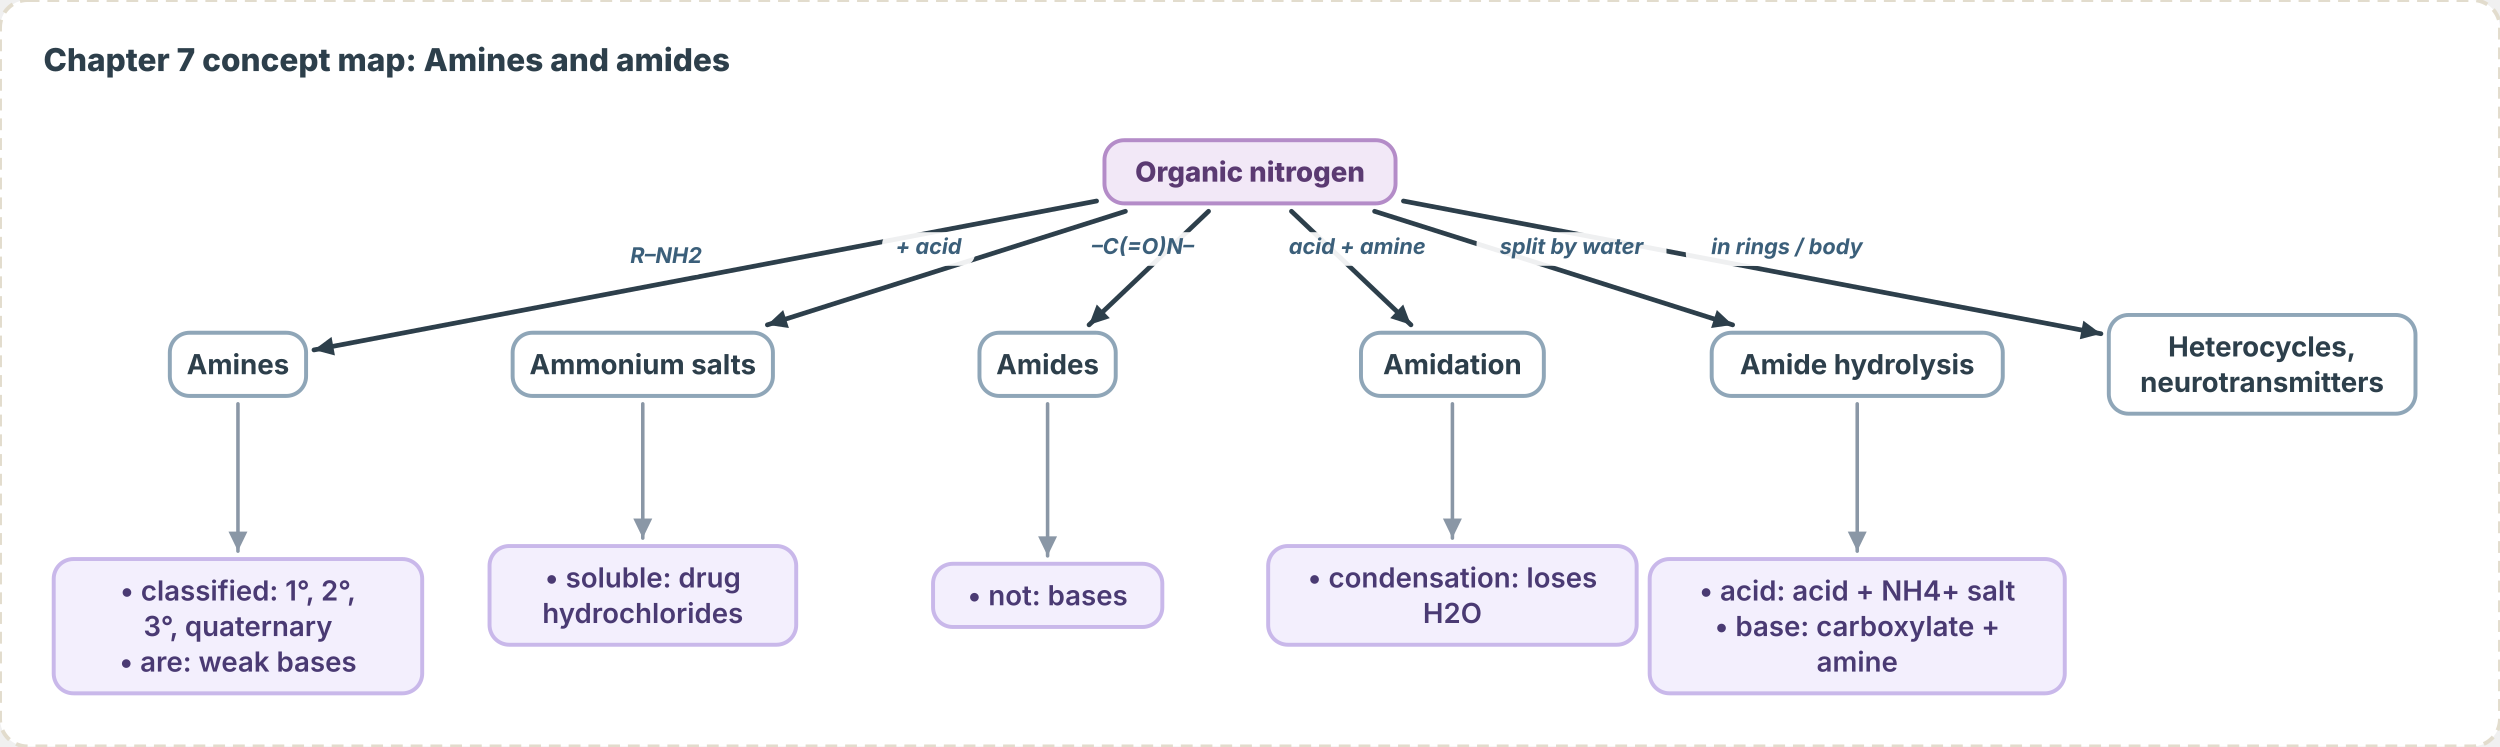
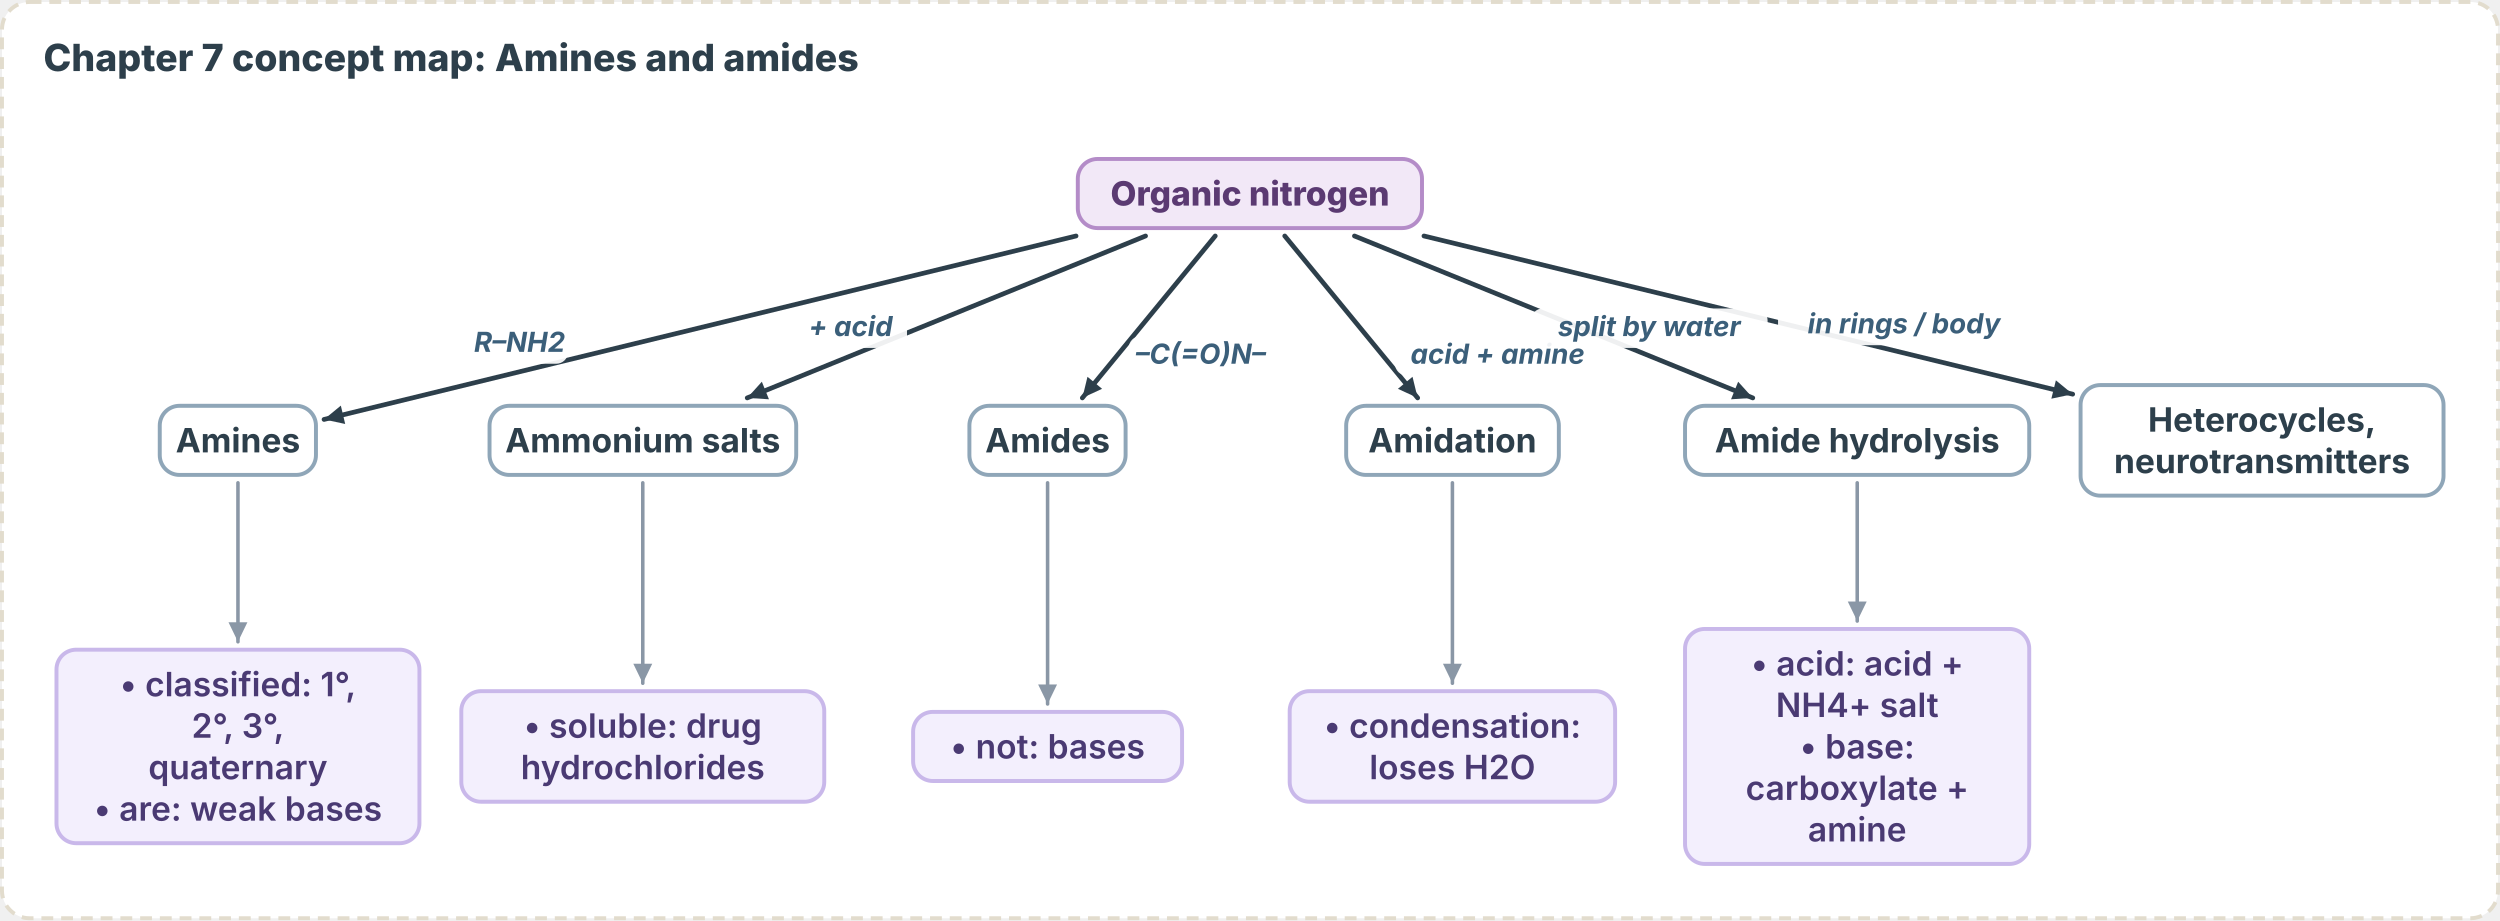
- <svg xmlns="http://www.w3.org/2000/svg" viewBox="0 0 1266 378" width="1266" height="378" style="max-width:100%;height:auto;display:block;margin:0 auto" role="img" aria-label="Concept map for Chapter 7, Amines and amides. Organic nitrogen R–NH2 Amines (classified: 1°, 2°, 3°, quaternary; are: weak bases). Organic nitrogen + acid Ammonium salts (soluble: drug hydrochlorides). Organic nitrogen –C(=O)N– Amides (not: bases). Organic nitrogen acid + amine Amidation (condensation: loses H2O). Organic nitrogen split by water Amide hydrolysis (acid: acid + NH4+ salt; base: carboxylate + amine). Organic nitrogen in rings / body Heterocycles, neurotransmitters.">
-   <rect width="100%" height="100%" rx="14" fill="#ffffff" stroke="#e2dccd" stroke-width="2" stroke-dasharray="6 4" />
-   <text x="22" y="36" font-size="16" font-weight="800" fill="#2d3f4b" font-family="Nunito,Inter,Helvetica,Arial,sans-serif">Chapter 7 concept map: Amines and amides</text>
-   <path d="M555.3 101.8 L159.0 177.2" fill="none" stroke="#2d3f4b" stroke-width="2.4" stroke-linecap="round" stroke-linejoin="round" />
-   <path d="M159.0 177.2 L167.9 170.6 L169.6 180.0 Z" fill="#2d3f4b" />
-   <path d="M120.5 204.5 L120.5 279.1" fill="none" stroke="#8a97a6" stroke-width="1.8" stroke-linecap="round" stroke-linejoin="round" />
-   <path d="M120.5 279.1 L115.7 269.2 L125.3 269.2 Z" fill="#8a97a6" />
-   <path d="M569.9 107.0 L388.6 164.5" fill="none" stroke="#2d3f4b" stroke-width="2.4" stroke-linecap="round" stroke-linejoin="round" />
-   <path d="M388.6 164.5 L396.6 157.0 L399.5 166.1 Z" fill="#2d3f4b" />
-   <path d="M325.5 204.5 L325.5 272.5" fill="none" stroke="#8a97a6" stroke-width="1.8" stroke-linecap="round" stroke-linejoin="round" />
-   <path d="M325.5 272.5 L320.7 262.6 L330.3 262.6 Z" fill="#8a97a6" />
-   <path d="M612.0 107.0 L551.5 164.5" fill="none" stroke="#2d3f4b" stroke-width="2.4" stroke-linecap="round" stroke-linejoin="round" />
-   <path d="M551.5 164.5 L555.4 154.2 L562.0 161.1 Z" fill="#2d3f4b" />
-   <path d="M530.5 204.5 L530.5 281.5" fill="none" stroke="#8a97a6" stroke-width="1.8" stroke-linecap="round" stroke-linejoin="round" />
-   <path d="M530.5 281.5 L525.7 271.6 L535.3 271.6 Z" fill="#8a97a6" />
-   <path d="M654.0 107.0 L714.5 164.5" fill="none" stroke="#2d3f4b" stroke-width="2.4" stroke-linecap="round" stroke-linejoin="round" />
-   <path d="M714.5 164.5 L704.0 161.1 L710.6 154.2 Z" fill="#2d3f4b" />
-   <path d="M735.5 204.5 L735.5 272.5" fill="none" stroke="#8a97a6" stroke-width="1.8" stroke-linecap="round" stroke-linejoin="round" />
-   <path d="M735.5 272.5 L730.7 262.6 L740.3 262.6 Z" fill="#8a97a6" />
-   <path d="M696.1 107.0 L877.4 164.5" fill="none" stroke="#2d3f4b" stroke-width="2.4" stroke-linecap="round" stroke-linejoin="round" />
-   <path d="M877.4 164.5 L866.5 166.1 L869.4 157.0 Z" fill="#2d3f4b" />
-   <path d="M940.5 204.5 L940.5 279.1" fill="none" stroke="#8a97a6" stroke-width="1.8" stroke-linecap="round" stroke-linejoin="round" />
-   <path d="M940.5 279.1 L935.7 269.2 L945.3 269.2 Z" fill="#8a97a6" />
-   <path d="M710.7 101.8 L1063.9 169.0" fill="none" stroke="#2d3f4b" stroke-width="2.4" stroke-linecap="round" stroke-linejoin="round" />
-   <path d="M1063.9 169.0 L1053.2 171.8 L1055.0 162.4 Z" fill="#2d3f4b" />
-   <rect x="559.3" y="71.0" width="147.4" height="32.0" rx="10" fill="#f2e8f7" stroke="#b48cc8" stroke-width="2" />
-   <text x="633.0" y="92.0" text-anchor="middle" font-size="14" font-weight="800" fill="#5b3a72" font-family="Nunito,Inter,Helvetica,Arial,sans-serif">Organic nitrogen</text>
-   <rect x="86.0" y="168.5" width="69.0" height="32.0" rx="10" fill="#ffffff" stroke="#8fa6b8" stroke-width="2" />
-   <text x="120.5" y="189.5" text-anchor="middle" font-size="14" font-weight="700" fill="#2d3f4b" font-family="Nunito,Inter,Helvetica,Arial,sans-serif">Amines</text>
-   <rect x="27.2" y="283.1" width="186.6" height="68.0" rx="10" fill="#f3effd" stroke="#c9b8ea" stroke-width="2" />
-   <text x="120.5" y="304.1" text-anchor="middle" font-size="14" font-weight="600" fill="#4a3a73" font-family="Nunito,Inter,Helvetica,Arial,sans-serif">• classified: 1°, 2°,</text>
-   <text x="120.5" y="322.1" text-anchor="middle" font-size="14" font-weight="600" fill="#4a3a73" font-family="Nunito,Inter,Helvetica,Arial,sans-serif">   3°, quaternary</text>
-   <text x="120.5" y="340.1" text-anchor="middle" font-size="14" font-weight="600" fill="#4a3a73" font-family="Nunito,Inter,Helvetica,Arial,sans-serif">• are: weak bases</text>
-   <rect x="259.6" y="168.5" width="131.8" height="32.0" rx="10" fill="#ffffff" stroke="#8fa6b8" stroke-width="2" />
-   <text x="325.5" y="189.5" text-anchor="middle" font-size="14" font-weight="700" fill="#2d3f4b" font-family="Nunito,Inter,Helvetica,Arial,sans-serif">Ammonium salts</text>
-   <rect x="247.9" y="276.5" width="155.3" height="50.0" rx="10" fill="#f3effd" stroke="#c9b8ea" stroke-width="2" />
-   <text x="325.5" y="297.5" text-anchor="middle" font-size="14" font-weight="600" fill="#4a3a73" font-family="Nunito,Inter,Helvetica,Arial,sans-serif">• soluble: drug</text>
-   <text x="325.5" y="315.5" text-anchor="middle" font-size="14" font-weight="600" fill="#4a3a73" font-family="Nunito,Inter,Helvetica,Arial,sans-serif">   hydrochlorides</text>
-   <rect x="496.0" y="168.5" width="69.0" height="32.0" rx="10" fill="#ffffff" stroke="#8fa6b8" stroke-width="2" />
-   <text x="530.5" y="189.5" text-anchor="middle" font-size="14" font-weight="700" fill="#2d3f4b" font-family="Nunito,Inter,Helvetica,Arial,sans-serif">Amides</text>
-   <rect x="472.5" y="285.5" width="116.1" height="32.0" rx="10" fill="#f3effd" stroke="#c9b8ea" stroke-width="2" />
-   <text x="530.5" y="306.5" text-anchor="middle" font-size="14" font-weight="600" fill="#4a3a73" font-family="Nunito,Inter,Helvetica,Arial,sans-serif">• not: bases</text>
-   <rect x="689.2" y="168.5" width="92.6" height="32.0" rx="10" fill="#ffffff" stroke="#8fa6b8" stroke-width="2" />
-   <text x="735.5" y="189.5" text-anchor="middle" font-size="14" font-weight="700" fill="#2d3f4b" font-family="Nunito,Inter,Helvetica,Arial,sans-serif">Amidation</text>
-   <rect x="642.2" y="276.5" width="186.6" height="50.0" rx="10" fill="#f3effd" stroke="#c9b8ea" stroke-width="2" />
-   <text x="735.5" y="297.5" text-anchor="middle" font-size="14" font-weight="600" fill="#4a3a73" font-family="Nunito,Inter,Helvetica,Arial,sans-serif">• condensation: loses</text>
-   <text x="735.5" y="315.5" text-anchor="middle" font-size="14" font-weight="600" fill="#4a3a73" font-family="Nunito,Inter,Helvetica,Arial,sans-serif">   H2O</text>
-   <rect x="866.8" y="168.5" width="147.4" height="32.0" rx="10" fill="#ffffff" stroke="#8fa6b8" stroke-width="2" />
-   <text x="940.5" y="189.5" text-anchor="middle" font-size="14" font-weight="700" fill="#2d3f4b" font-family="Nunito,Inter,Helvetica,Arial,sans-serif">Amide hydrolysis</text>
-   <rect x="835.4" y="283.1" width="210.2" height="68.0" rx="10" fill="#f3effd" stroke="#c9b8ea" stroke-width="2" />
-   <text x="940.5" y="304.1" text-anchor="middle" font-size="14" font-weight="600" fill="#4a3a73" font-family="Nunito,Inter,Helvetica,Arial,sans-serif">• acid: acid + NH4+ salt</text>
-   <text x="940.5" y="322.1" text-anchor="middle" font-size="14" font-weight="600" fill="#4a3a73" font-family="Nunito,Inter,Helvetica,Arial,sans-serif">• base: carboxylate +</text>
-   <text x="940.5" y="340.1" text-anchor="middle" font-size="14" font-weight="600" fill="#4a3a73" font-family="Nunito,Inter,Helvetica,Arial,sans-serif">   amine</text>
-   <rect x="1067.9" y="159.5" width="155.3" height="50.0" rx="10" fill="#ffffff" stroke="#8fa6b8" stroke-width="2" />
-   <text x="1145.5" y="180.5" text-anchor="middle" font-size="14" font-weight="700" fill="#2d3f4b" font-family="Nunito,Inter,Helvetica,Arial,sans-serif">Heterocycles,</text>
-   <text x="1145.5" y="198.5" text-anchor="middle" font-size="14" font-weight="700" fill="#2d3f4b" font-family="Nunito,Inter,Helvetica,Arial,sans-serif">neurotransmitters</text>
-   <rect x="316.9" y="122.2" width="40.8" height="17.0" rx="6" fill="#ffffff" fill-opacity="0.92" />
-   <text x="337.3" y="133.2" text-anchor="middle" font-size="11" font-weight="700" font-style="italic" fill="#3b5f7a" font-family="Nunito,Inter,Helvetica,Arial,sans-serif">R–NH2</text>
-   <rect x="446.7" y="117.6" width="47.0" height="17.0" rx="6" fill="#ffffff" fill-opacity="0.92" />
-   <text x="470.2" y="128.6" text-anchor="middle" font-size="11" font-weight="700" font-style="italic" fill="#3b5f7a" font-family="Nunito,Inter,Helvetica,Arial,sans-serif">+ acid</text>
-   <rect x="549.1" y="117.6" width="59.3" height="17.0" rx="6" fill="#ffffff" fill-opacity="0.92" />
-   <text x="578.7" y="128.6" text-anchor="middle" font-size="11" font-weight="700" font-style="italic" fill="#3b5f7a" font-family="Nunito,Inter,Helvetica,Arial,sans-serif">–C(=O)N–</text>
-   <rect x="645.3" y="117.6" width="83.9" height="17.0" rx="6" fill="#ffffff" fill-opacity="0.92" />
-   <text x="687.3" y="128.6" text-anchor="middle" font-size="11" font-weight="700" font-style="italic" fill="#3b5f7a" font-family="Nunito,Inter,Helvetica,Arial,sans-serif">acid + amine</text>
-   <rect x="747.7" y="117.6" width="96.2" height="17.0" rx="6" fill="#ffffff" fill-opacity="0.92" />
-   <text x="795.8" y="128.6" text-anchor="middle" font-size="11" font-weight="700" font-style="italic" fill="#3b5f7a" font-family="Nunito,Inter,Helvetica,Arial,sans-serif">split by water</text>
-   <rect x="853.7" y="117.7" width="102.4" height="17.0" rx="6" fill="#ffffff" fill-opacity="0.92" />
-   <text x="904.9" y="128.7" text-anchor="middle" font-size="11" font-weight="700" font-style="italic" fill="#3b5f7a" font-family="Nunito,Inter,Helvetica,Arial,sans-serif">in rings / body</text>
+ <svg xmlns="http://www.w3.org/2000/svg" viewBox="0 0 1266 466" width="1266" height="466" style="max-width:100%;height:auto;display:block;margin:0 auto" role="img" aria-label="Concept map for Chapter 7, Amines and amides. Organic nitrogen R–NH2 Amines (classified: 1°, 2°, 3°, quaternary; are: weak bases). Organic nitrogen + acid Ammonium salts (soluble: drug hydrochlorides). Organic nitrogen –C(=O)N– Amides (not: bases). Organic nitrogen acid + amine Amidation (condensation: loses H2O). Organic nitrogen split by water Amide hydrolysis (acid: acid + NH4+ salt; base: carboxylate + amine). Organic nitrogen in rings / body Heterocycles, neurotransmitters.">
+   <rect x="1" y="1" width="1264" height="464" rx="14" fill="#ffffff" stroke="#e2dccd" stroke-width="2" stroke-dasharray="6 4" />
+   <text x="22" y="36" font-size="19" font-weight="800" fill="#2d3f4b" font-family="Nunito,Inter,Helvetica,Arial,sans-serif">Chapter 7 concept map: Amines and amides</text>
+   <path d="M544.9 119.5 L164.1 212.4" fill="none" stroke="#2d3f4b" stroke-width="2.4" stroke-linecap="round" stroke-linejoin="round" />
+   <path d="M164.1 212.4 L172.6 205.4 L174.8 214.7 Z" fill="#2d3f4b" />
+   <path d="M120.5 244.5 L120.5 325.0" fill="none" stroke="#8a97a6" stroke-width="1.8" stroke-linecap="round" stroke-linejoin="round" />
+   <path d="M120.5 325.0 L115.7 315.1 L125.3 315.1 Z" fill="#8a97a6" />
+   <path d="M580.1 119.5 L378.4 201.5" fill="none" stroke="#2d3f4b" stroke-width="2.4" stroke-linecap="round" stroke-linejoin="round" />
+   <path d="M378.4 201.5 L385.8 193.3 L389.4 202.2 Z" fill="#2d3f4b" />
+   <path d="M325.5 244.5 L325.5 346.0" fill="none" stroke="#8a97a6" stroke-width="1.8" stroke-linecap="round" stroke-linejoin="round" />
+   <path d="M325.5 346.0 L320.7 336.1 L330.3 336.1 Z" fill="#8a97a6" />
+   <path d="M615.4 119.5 L548.1 201.5" fill="none" stroke="#2d3f4b" stroke-width="2.4" stroke-linecap="round" stroke-linejoin="round" />
+   <path d="M548.1 201.5 L550.7 190.8 L558.1 196.9 Z" fill="#2d3f4b" />
+   <path d="M530.5 244.5 L530.5 356.5" fill="none" stroke="#8a97a6" stroke-width="1.8" stroke-linecap="round" stroke-linejoin="round" />
+   <path d="M530.5 356.5 L525.7 346.6 L535.3 346.6 Z" fill="#8a97a6" />
+   <path d="M650.6 119.5 L717.9 201.5" fill="none" stroke="#2d3f4b" stroke-width="2.4" stroke-linecap="round" stroke-linejoin="round" />
+   <path d="M717.9 201.5 L707.9 196.9 L715.3 190.8 Z" fill="#2d3f4b" />
+   <path d="M735.5 244.5 L735.5 346.0" fill="none" stroke="#8a97a6" stroke-width="1.8" stroke-linecap="round" stroke-linejoin="round" />
+   <path d="M735.5 346.0 L730.7 336.1 L740.3 336.1 Z" fill="#8a97a6" />
+   <path d="M685.9 119.5 L887.6 201.5" fill="none" stroke="#2d3f4b" stroke-width="2.4" stroke-linecap="round" stroke-linejoin="round" />
+   <path d="M887.6 201.5 L876.6 202.2 L880.2 193.3 Z" fill="#2d3f4b" />
+   <path d="M940.5 244.5 L940.5 314.5" fill="none" stroke="#8a97a6" stroke-width="1.8" stroke-linecap="round" stroke-linejoin="round" />
+   <path d="M940.5 314.5 L935.7 304.6 L945.3 304.6 Z" fill="#8a97a6" />
+   <path d="M721.1 119.5 L1049.6 199.6" fill="none" stroke="#2d3f4b" stroke-width="2.4" stroke-linecap="round" stroke-linejoin="round" />
+   <path d="M1049.6 199.6 L1038.8 201.9 L1041.1 192.6 Z" fill="#2d3f4b" />
+   <rect x="545.8" y="80.5" width="174.3" height="35.0" rx="10" fill="#f2e8f7" stroke="#b48cc8" stroke-width="2" />
+   <text x="633.0" y="104.1" text-anchor="middle" font-size="17" font-weight="800" fill="#5b3a72" font-family="Nunito,Inter,Helvetica,Arial,sans-serif">Organic nitrogen</text>
+   <rect x="80.9" y="205.5" width="79.1" height="35.0" rx="10" fill="#ffffff" stroke="#8fa6b8" stroke-width="2" />
+   <text x="120.5" y="229.1" text-anchor="middle" font-size="17" font-weight="700" fill="#2d3f4b" font-family="Nunito,Inter,Helvetica,Arial,sans-serif">Amines</text>
+   <rect x="28.6" y="329.0" width="183.8" height="98.0" rx="10" fill="#f3effd" stroke="#c9b8ea" stroke-width="2" />
+   <text x="120.5" y="352.6" text-anchor="middle" font-size="17" font-weight="600" fill="#4a3a73" font-family="Nunito,Inter,Helvetica,Arial,sans-serif">• classified: 1°,</text>
+   <text x="120.5" y="373.6" text-anchor="middle" font-size="17" font-weight="600" fill="#4a3a73" font-family="Nunito,Inter,Helvetica,Arial,sans-serif">   2°, 3°,</text>
+   <text x="120.5" y="394.6" text-anchor="middle" font-size="17" font-weight="600" fill="#4a3a73" font-family="Nunito,Inter,Helvetica,Arial,sans-serif">   quaternary</text>
+   <text x="120.5" y="415.6" text-anchor="middle" font-size="17" font-weight="600" fill="#4a3a73" font-family="Nunito,Inter,Helvetica,Arial,sans-serif">• are: weak bases</text>
+   <rect x="247.9" y="205.5" width="155.3" height="35.0" rx="10" fill="#ffffff" stroke="#8fa6b8" stroke-width="2" />
+   <text x="325.5" y="229.1" text-anchor="middle" font-size="17" font-weight="700" fill="#2d3f4b" font-family="Nunito,Inter,Helvetica,Arial,sans-serif">Ammonium salts</text>
+   <rect x="233.6" y="350.0" width="183.8" height="56.0" rx="10" fill="#f3effd" stroke="#c9b8ea" stroke-width="2" />
+   <text x="325.5" y="373.6" text-anchor="middle" font-size="17" font-weight="600" fill="#4a3a73" font-family="Nunito,Inter,Helvetica,Arial,sans-serif">• soluble: drug</text>
+   <text x="325.5" y="394.6" text-anchor="middle" font-size="17" font-weight="600" fill="#4a3a73" font-family="Nunito,Inter,Helvetica,Arial,sans-serif">   hydrochlorides</text>
+   <rect x="490.9" y="205.5" width="79.1" height="35.0" rx="10" fill="#ffffff" stroke="#8fa6b8" stroke-width="2" />
+   <text x="530.5" y="229.1" text-anchor="middle" font-size="17" font-weight="700" fill="#2d3f4b" font-family="Nunito,Inter,Helvetica,Arial,sans-serif">Amides</text>
+   <rect x="462.4" y="360.5" width="136.2" height="35.0" rx="10" fill="#f3effd" stroke="#c9b8ea" stroke-width="2" />
+   <text x="530.5" y="384.1" text-anchor="middle" font-size="17" font-weight="600" fill="#4a3a73" font-family="Nunito,Inter,Helvetica,Arial,sans-serif">• not: bases</text>
+   <rect x="681.7" y="205.5" width="107.7" height="35.0" rx="10" fill="#ffffff" stroke="#8fa6b8" stroke-width="2" />
+   <text x="735.5" y="229.1" text-anchor="middle" font-size="17" font-weight="700" fill="#2d3f4b" font-family="Nunito,Inter,Helvetica,Arial,sans-serif">Amidation</text>
+   <rect x="653.1" y="350.0" width="164.8" height="56.0" rx="10" fill="#f3effd" stroke="#c9b8ea" stroke-width="2" />
+   <text x="735.5" y="373.6" text-anchor="middle" font-size="17" font-weight="600" fill="#4a3a73" font-family="Nunito,Inter,Helvetica,Arial,sans-serif">• condensation:</text>
+   <text x="735.5" y="394.6" text-anchor="middle" font-size="17" font-weight="600" fill="#4a3a73" font-family="Nunito,Inter,Helvetica,Arial,sans-serif">   loses H2O</text>
+   <rect x="853.3" y="205.5" width="174.3" height="35.0" rx="10" fill="#ffffff" stroke="#8fa6b8" stroke-width="2" />
+   <text x="940.5" y="229.1" text-anchor="middle" font-size="17" font-weight="700" fill="#2d3f4b" font-family="Nunito,Inter,Helvetica,Arial,sans-serif">Amide hydrolysis</text>
+   <rect x="853.3" y="318.5" width="174.3" height="119.0" rx="10" fill="#f3effd" stroke="#c9b8ea" stroke-width="2" />
+   <text x="940.5" y="342.1" text-anchor="middle" font-size="17" font-weight="600" fill="#4a3a73" font-family="Nunito,Inter,Helvetica,Arial,sans-serif">• acid: acid +</text>
+   <text x="940.5" y="363.1" text-anchor="middle" font-size="17" font-weight="600" fill="#4a3a73" font-family="Nunito,Inter,Helvetica,Arial,sans-serif">   NH4+ salt</text>
+   <text x="940.5" y="384.1" text-anchor="middle" font-size="17" font-weight="600" fill="#4a3a73" font-family="Nunito,Inter,Helvetica,Arial,sans-serif">• base:</text>
+   <text x="940.5" y="405.1" text-anchor="middle" font-size="17" font-weight="600" fill="#4a3a73" font-family="Nunito,Inter,Helvetica,Arial,sans-serif">   carboxylate +</text>
+   <text x="940.5" y="426.1" text-anchor="middle" font-size="17" font-weight="600" fill="#4a3a73" font-family="Nunito,Inter,Helvetica,Arial,sans-serif">   amine</text>
+   <rect x="1053.6" y="195.0" width="183.8" height="56.0" rx="10" fill="#ffffff" stroke="#8fa6b8" stroke-width="2" />
+   <text x="1145.5" y="218.6" text-anchor="middle" font-size="17" font-weight="700" fill="#2d3f4b" font-family="Nunito,Inter,Helvetica,Arial,sans-serif">Heterocycles,</text>
+   <text x="1145.5" y="239.6" text-anchor="middle" font-size="17" font-weight="700" fill="#2d3f4b" font-family="Nunito,Inter,Helvetica,Arial,sans-serif">neurotransmitters</text>
+   <rect x="238.5" y="164.2" width="49.2" height="20.0" rx="6" fill="#ffffff" fill-opacity="0.92" />
+   <text x="263.1" y="178.2" text-anchor="middle" font-size="14" font-weight="700" font-style="italic" fill="#3b5f7a" font-family="Nunito,Inter,Helvetica,Arial,sans-serif">R–NH2</text>
+   <rect x="402.3" y="156.2" width="57.0" height="20.0" rx="6" fill="#ffffff" fill-opacity="0.92" />
+   <text x="430.8" y="170.2" text-anchor="middle" font-size="14" font-weight="700" font-style="italic" fill="#3b5f7a" font-family="Nunito,Inter,Helvetica,Arial,sans-serif">+ acid</text>
+   <rect x="571.6" y="170.2" width="72.7" height="20.0" rx="6" fill="#ffffff" fill-opacity="0.92" />
+   <text x="608.0" y="184.2" text-anchor="middle" font-size="14" font-weight="700" font-style="italic" fill="#3b5f7a" font-family="Nunito,Inter,Helvetica,Arial,sans-serif">–C(=O)N–</text>
+   <rect x="706.4" y="170.2" width="104.1" height="20.0" rx="6" fill="#ffffff" fill-opacity="0.92" />
+   <text x="758.4" y="184.2" text-anchor="middle" font-size="14" font-weight="700" font-style="italic" fill="#3b5f7a" font-family="Nunito,Inter,Helvetica,Arial,sans-serif">acid + amine</text>
+   <rect x="775.3" y="156.2" width="119.8" height="20.0" rx="6" fill="#ffffff" fill-opacity="0.92" />
+   <text x="835.2" y="170.2" text-anchor="middle" font-size="14" font-weight="700" font-style="italic" fill="#3b5f7a" font-family="Nunito,Inter,Helvetica,Arial,sans-serif">split by water</text>
+   <rect x="900.4" y="154.8" width="127.6" height="20.0" rx="6" fill="#ffffff" fill-opacity="0.92" />
+   <text x="964.2" y="168.8" text-anchor="middle" font-size="14" font-weight="700" font-style="italic" fill="#3b5f7a" font-family="Nunito,Inter,Helvetica,Arial,sans-serif">in rings / body</text>
</svg>
